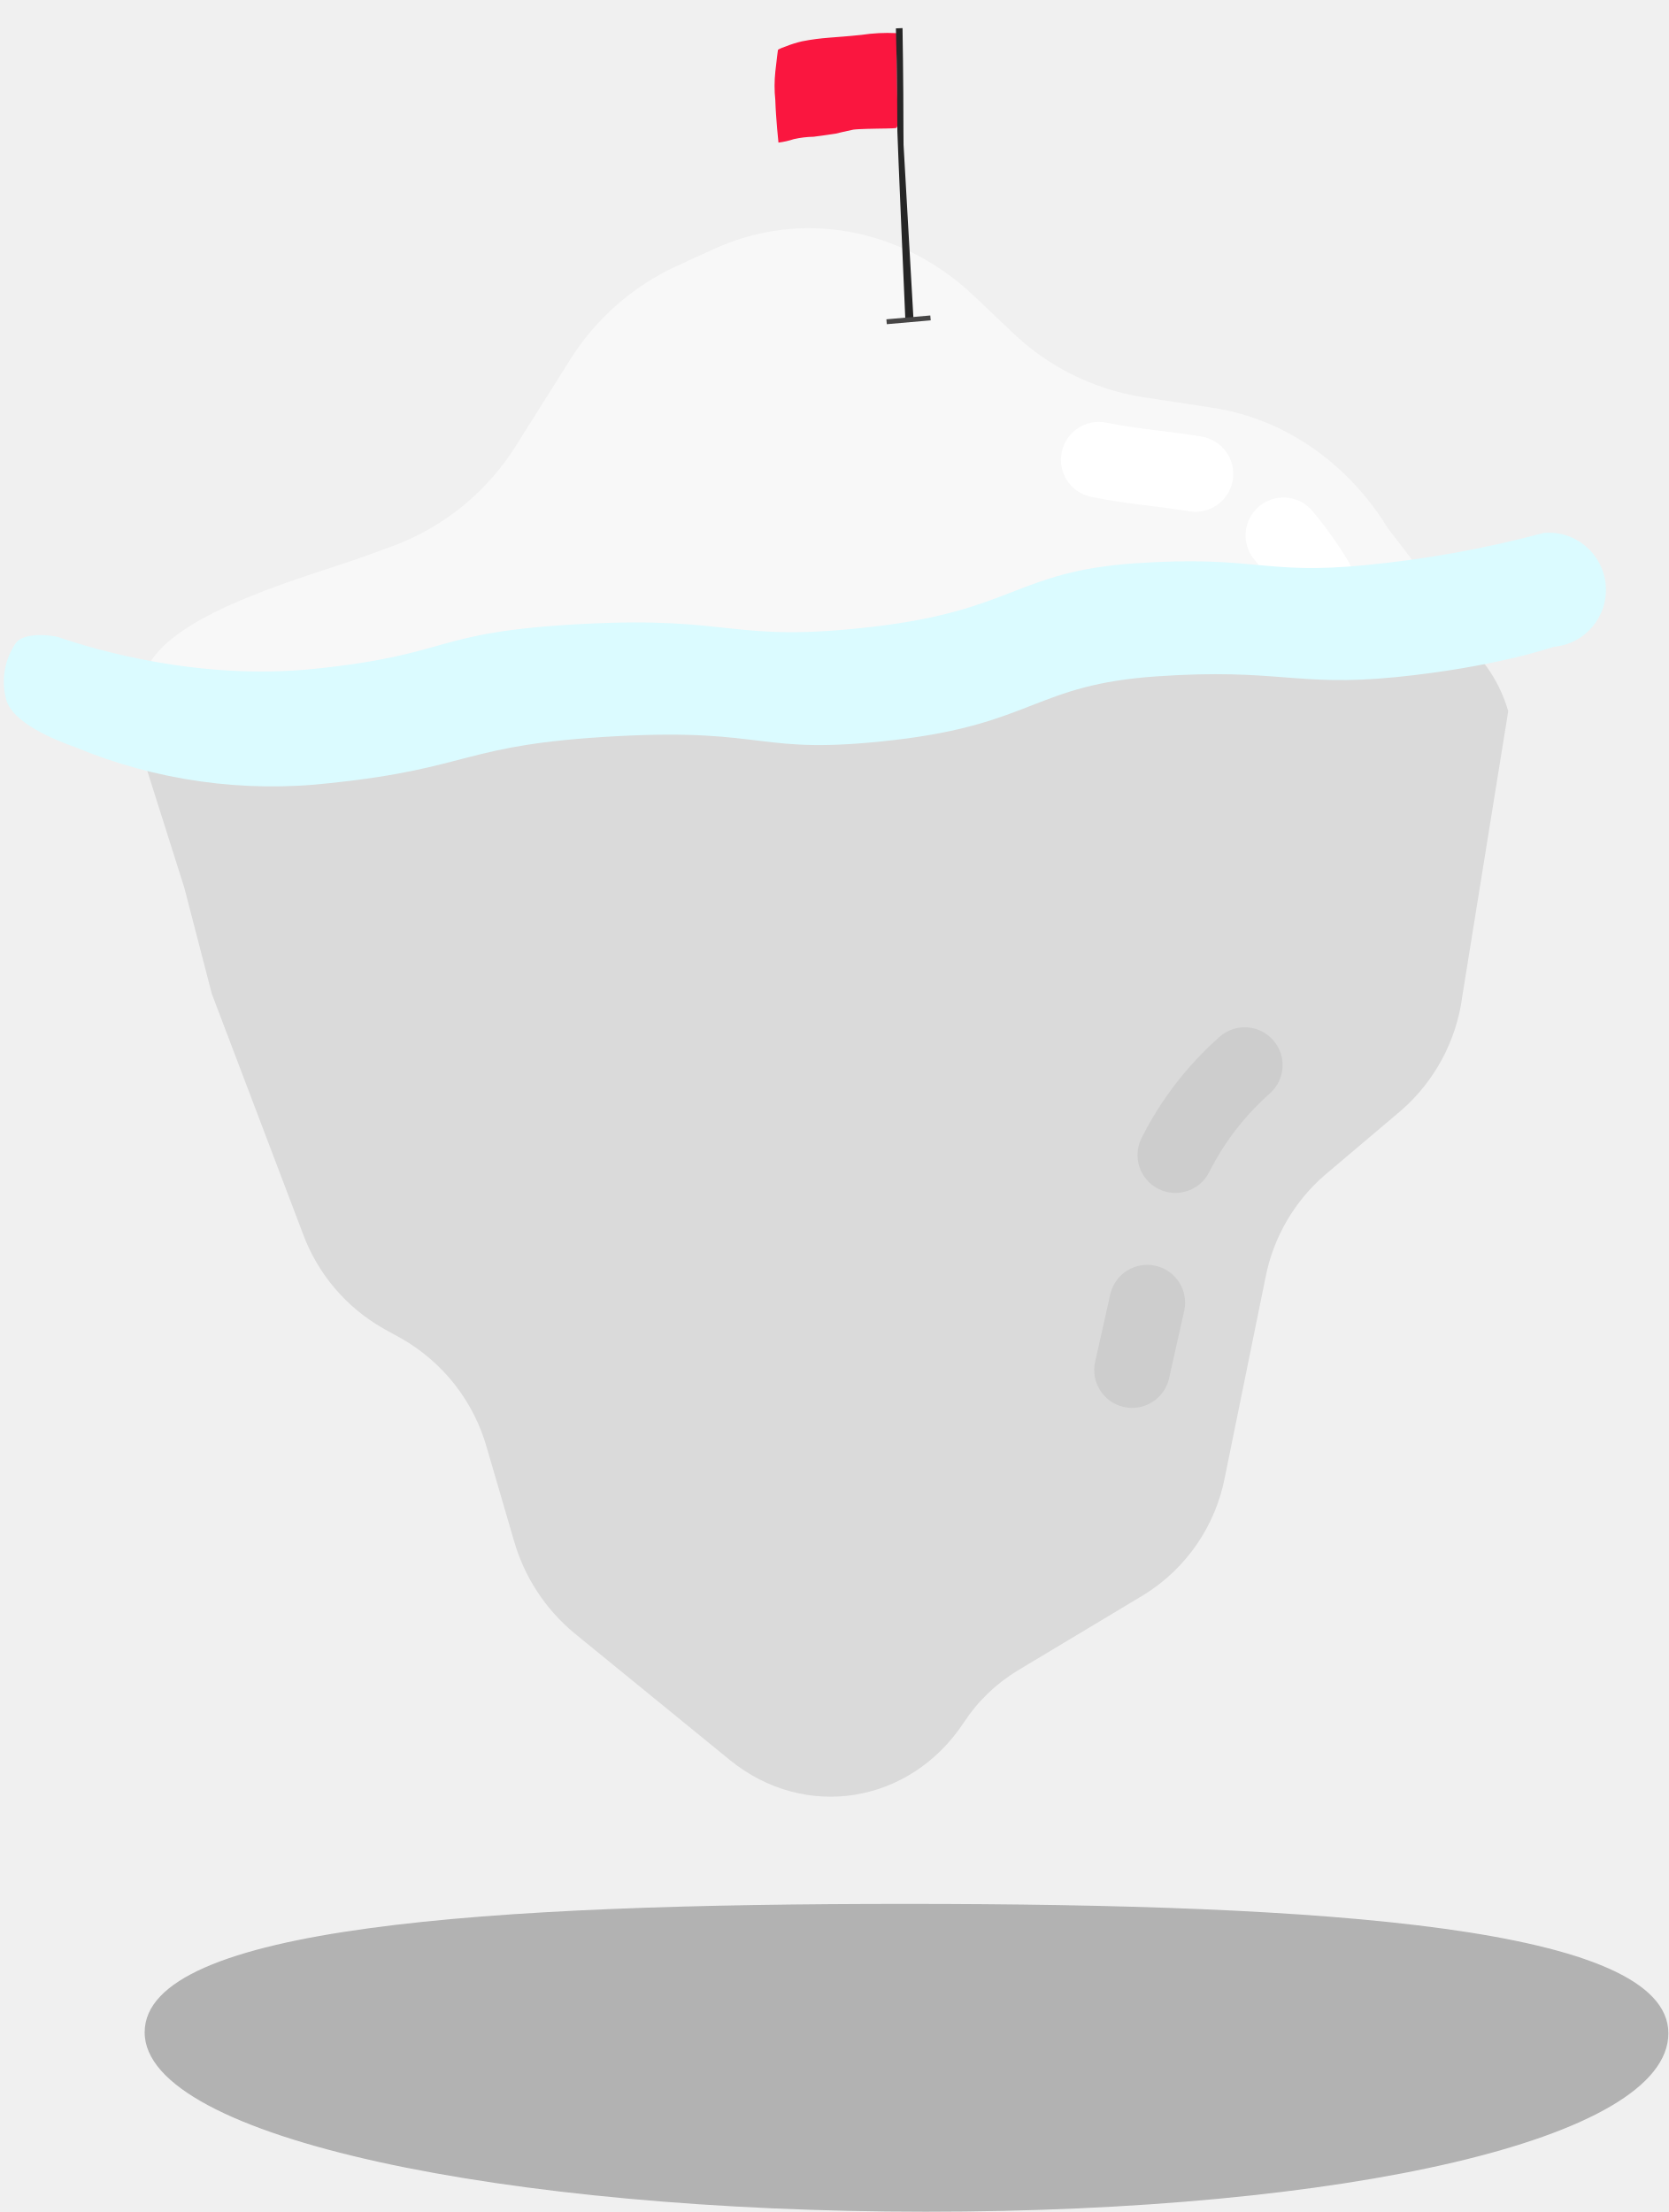
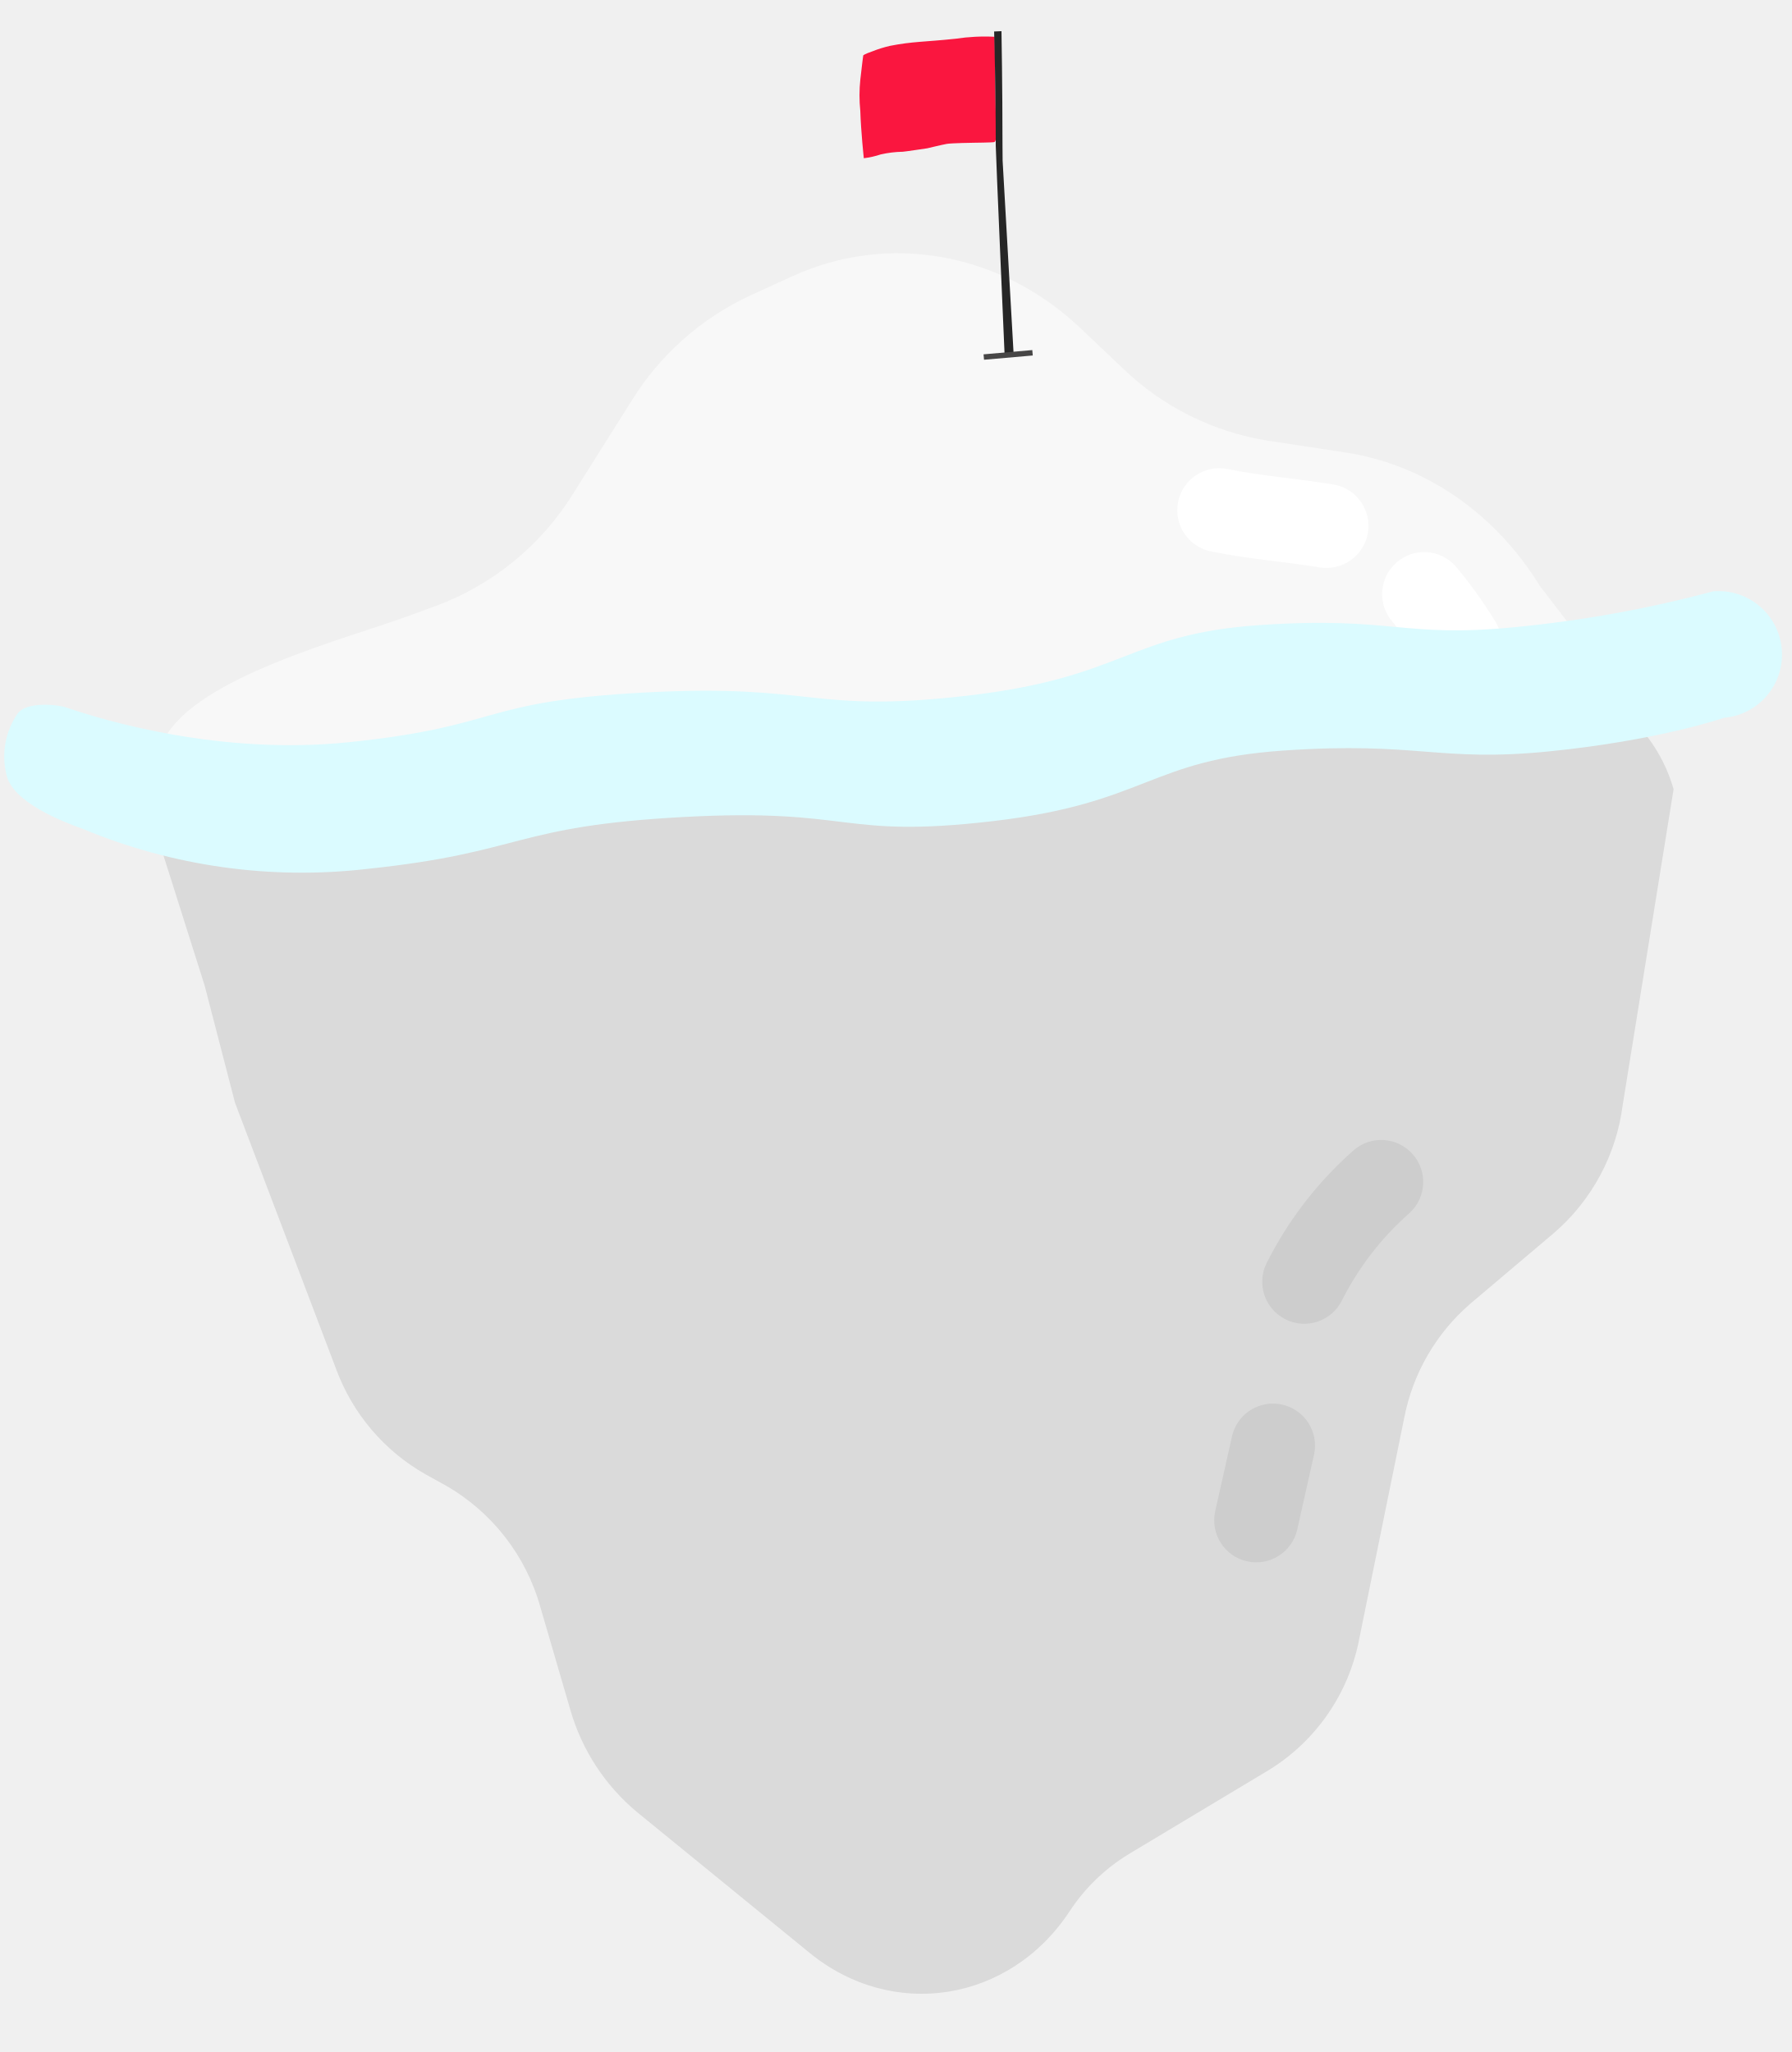
- <svg xmlns="http://www.w3.org/2000/svg" width="258.245" height="342.32" viewBox="0 0 258.245 342.32">
-   <g id="iceberg_1_" data-name="iceberg (1)" transform="matrix(0.996, -0.087, 0.087, 0.996, -7.771, 9.988)">
-     <path id="Path_478" data-name="Path 478" d="M117.938,0c64.7,0,117.875,3.558,117.875,20.011s-50.229,27.63-114.926,27.631S0,36.35,0,19.9,53.241,0,117.938,0Z" transform="translate(5.276 286.24) rotate(5)" fill="#262626" opacity="0.31" />
+ <svg xmlns="http://www.w3.org/2000/svg" width="249.773" height="286.167" viewBox="0 0 249.773 286.167">
+   <g id="programing" transform="matrix(0.996, -0.087, 0.087, 0.996, -7.771, 9.988)">
    <path id="Path_461" data-name="Path 461" d="M192.531,54.174c-5.312-10.666-14.577-18.3-25.409-20.921l-10.605-2.571a37.652,37.652,0,0,1-19.282-11.8l-5.38-6.084C121.655,1.263,106.349-2.9,92.406,2.061L86.273,4.244a38.454,38.454,0,0,0-17.66,13.115l-9.253,12.2A38.121,38.121,0,0,1,39.021,43.506l-4.2,1.134C25.944,47.038,4.933,50.507-.4,58.647l.348,21.964,103.233,16.4,95.738-32.82Z" transform="translate(22.928 36.673)" fill="#f8f8f8" />
    <g id="Group_387" data-name="Group 387" transform="translate(193.417 84.704)">
      <path id="Path_462" data-name="Path 462" d="M5.052,16a57.649,57.649,0,0,0-3.9-6.645A5.861,5.861,0,1,1,10.569,2.37,64.069,64.069,0,0,1,15.353,10.4,5.861,5.861,0,1,1,5.052,16Z" transform="translate(0 0)" fill="#fff" />
    </g>
    <g id="Group_388" data-name="Group 388" transform="translate(165.967 70.558)">
      <path id="Path_463" data-name="Path 463" d="M19.108,15.022C14.375,13.811,9.3,13.016,4.177,11.476A5.861,5.861,0,0,1,7.549.249C12.042,1.6,17.073,2.4,22.015,3.666a5.861,5.861,0,0,1-2.907,11.357Z" transform="translate(0 0)" fill="#fff" />
    </g>
    <path id="Path_464" data-name="Path 464" d="M0,3.543,4.285,22.756l2.8,16.67L17.9,77.651A28.023,28.023,0,0,0,29.038,93.366l2.648,1.78a28.3,28.3,0,0,1,11.7,18.054L46.3,127.813a28.912,28.912,0,0,0,8.074,15.1l22.24,21.627c10.733,10.437,27.181,9.268,36.592-2.6a26.091,26.091,0,0,1,8.986-7.285l20.548-10.014a27.5,27.5,0,0,0,14.044-17.089l8.938-30.181a28.057,28.057,0,0,1,10.551-15.02l12.548-8.864a28.283,28.283,0,0,0,11.038-16.877l10.911-43.3a22.314,22.314,0,0,0-2.9-7.434A25.4,25.4,0,0,0,202.006,0Z" transform="translate(20.796 107.387)" fill="#dadada" />
    <g id="Group_389" data-name="Group 389" transform="translate(158.84 201.1)">
      <path id="Path_465" data-name="Path 465" d="M4.071,21.711A5.862,5.862,0,0,1,.282,14.338C1.345,11.027,2.446,7.517,3.543,4.081A5.862,5.862,0,0,1,14.71,7.647c-1.129,3.536-2.131,6.739-3.266,10.275A5.862,5.862,0,0,1,4.071,21.711Z" transform="translate(0 0)" fill="#cdcdcd" />
    </g>
    <g id="Group_390" data-name="Group 390" transform="translate(168.41 165.838)">
      <path id="Path_466" data-name="Path 466" d="M2.789,23.813A5.861,5.861,0,0,1,.872,15.749,52.281,52.281,0,0,1,14.339,1.136a5.862,5.862,0,0,1,6.934,9.453A40.463,40.463,0,0,0,10.855,21.9a5.862,5.862,0,0,1-8.065,1.918Z" transform="translate(0 0)" fill="#cdcdcd" />
    </g>
    <path id="Path_467" data-name="Path 467" d="M239.446,4.534A169.352,169.352,0,0,1,211.486,7.1c-15.864.172-16.819-3.02-35.363-3.384s-19.361,5.64-41.471,6.257-20.971-3.527-44.64-4.345S70.02,8.566,48.141,8.936C30.113,9.242,14.325,2.95,9.124.636c-.865-.385-5.424-1.406-6.81.4A10.579,10.579,0,0,0,.1,9.256C.556,13.2,7.386,16.528,10.151,17.8a79.38,79.38,0,0,0,38.887,8.966c22.178-.389,20.706-4.172,44.638-3.375s21.308,4.956,42.927,4.329,22.379-6.628,41.218-6.281,21.359,3.52,36.8,3.341,24.826-2.548,24.826-2.548a8.85,8.85,0,1,0,0-17.7Z" transform="translate(0 89.157)" fill="#dbfbff" />
    <g id="Group_403" data-name="Group 403" transform="matrix(-0.921, -0.391, 0.391, -0.921, 146.747, 55.109)">
      <path id="Path_398" data-name="Path 398" d="M4.587,21.74.1,8.605s-.228-.7,0-.845S2.757,6.8,2.757,6.8,5.728,5.791,6.325,5.47,8.707,4.052,8.707,4.052,11.5,2.659,11.795,2.543A15.045,15.045,0,0,0,14.61,1.237,12.2,12.2,0,0,1,16.692,0s1.516,3.377,2.5,6.111A20.874,20.874,0,0,1,20.549,10.3c.417,1.986.65,3.306.65,3.306s-.05.194-1.019.92a16.719,16.719,0,0,1-2.114,1.5c-2.826,1.579-4.46,2.014-8.4,3.776A27.249,27.249,0,0,1,4.587,21.74Z" transform="translate(14.204 21.535)" fill="#fa163f" />
      <path id="Path_411" data-name="Path 411" d="M1.7,44.981l1.024-.044s-.229-8.1-.229-15.924c0-.931-1.23-28.957-1.23-28.957L0,0,1.538,26.931s.018,1.556.018,2.25C1.556,37.009,1.7,44.981,1.7,44.981Z" transform="matrix(0.951, -0.309, 0.309, 0.951, 2.607, 2.061)" fill="#262626" />
      <rect id="Rectangle_492" data-name="Rectangle 492" width="6.815" height="0.757" transform="matrix(-0.921, 0.391, -0.391, -0.921, 6.569, 0.697)" fill="#474646" />
    </g>
  </g>
</svg>
